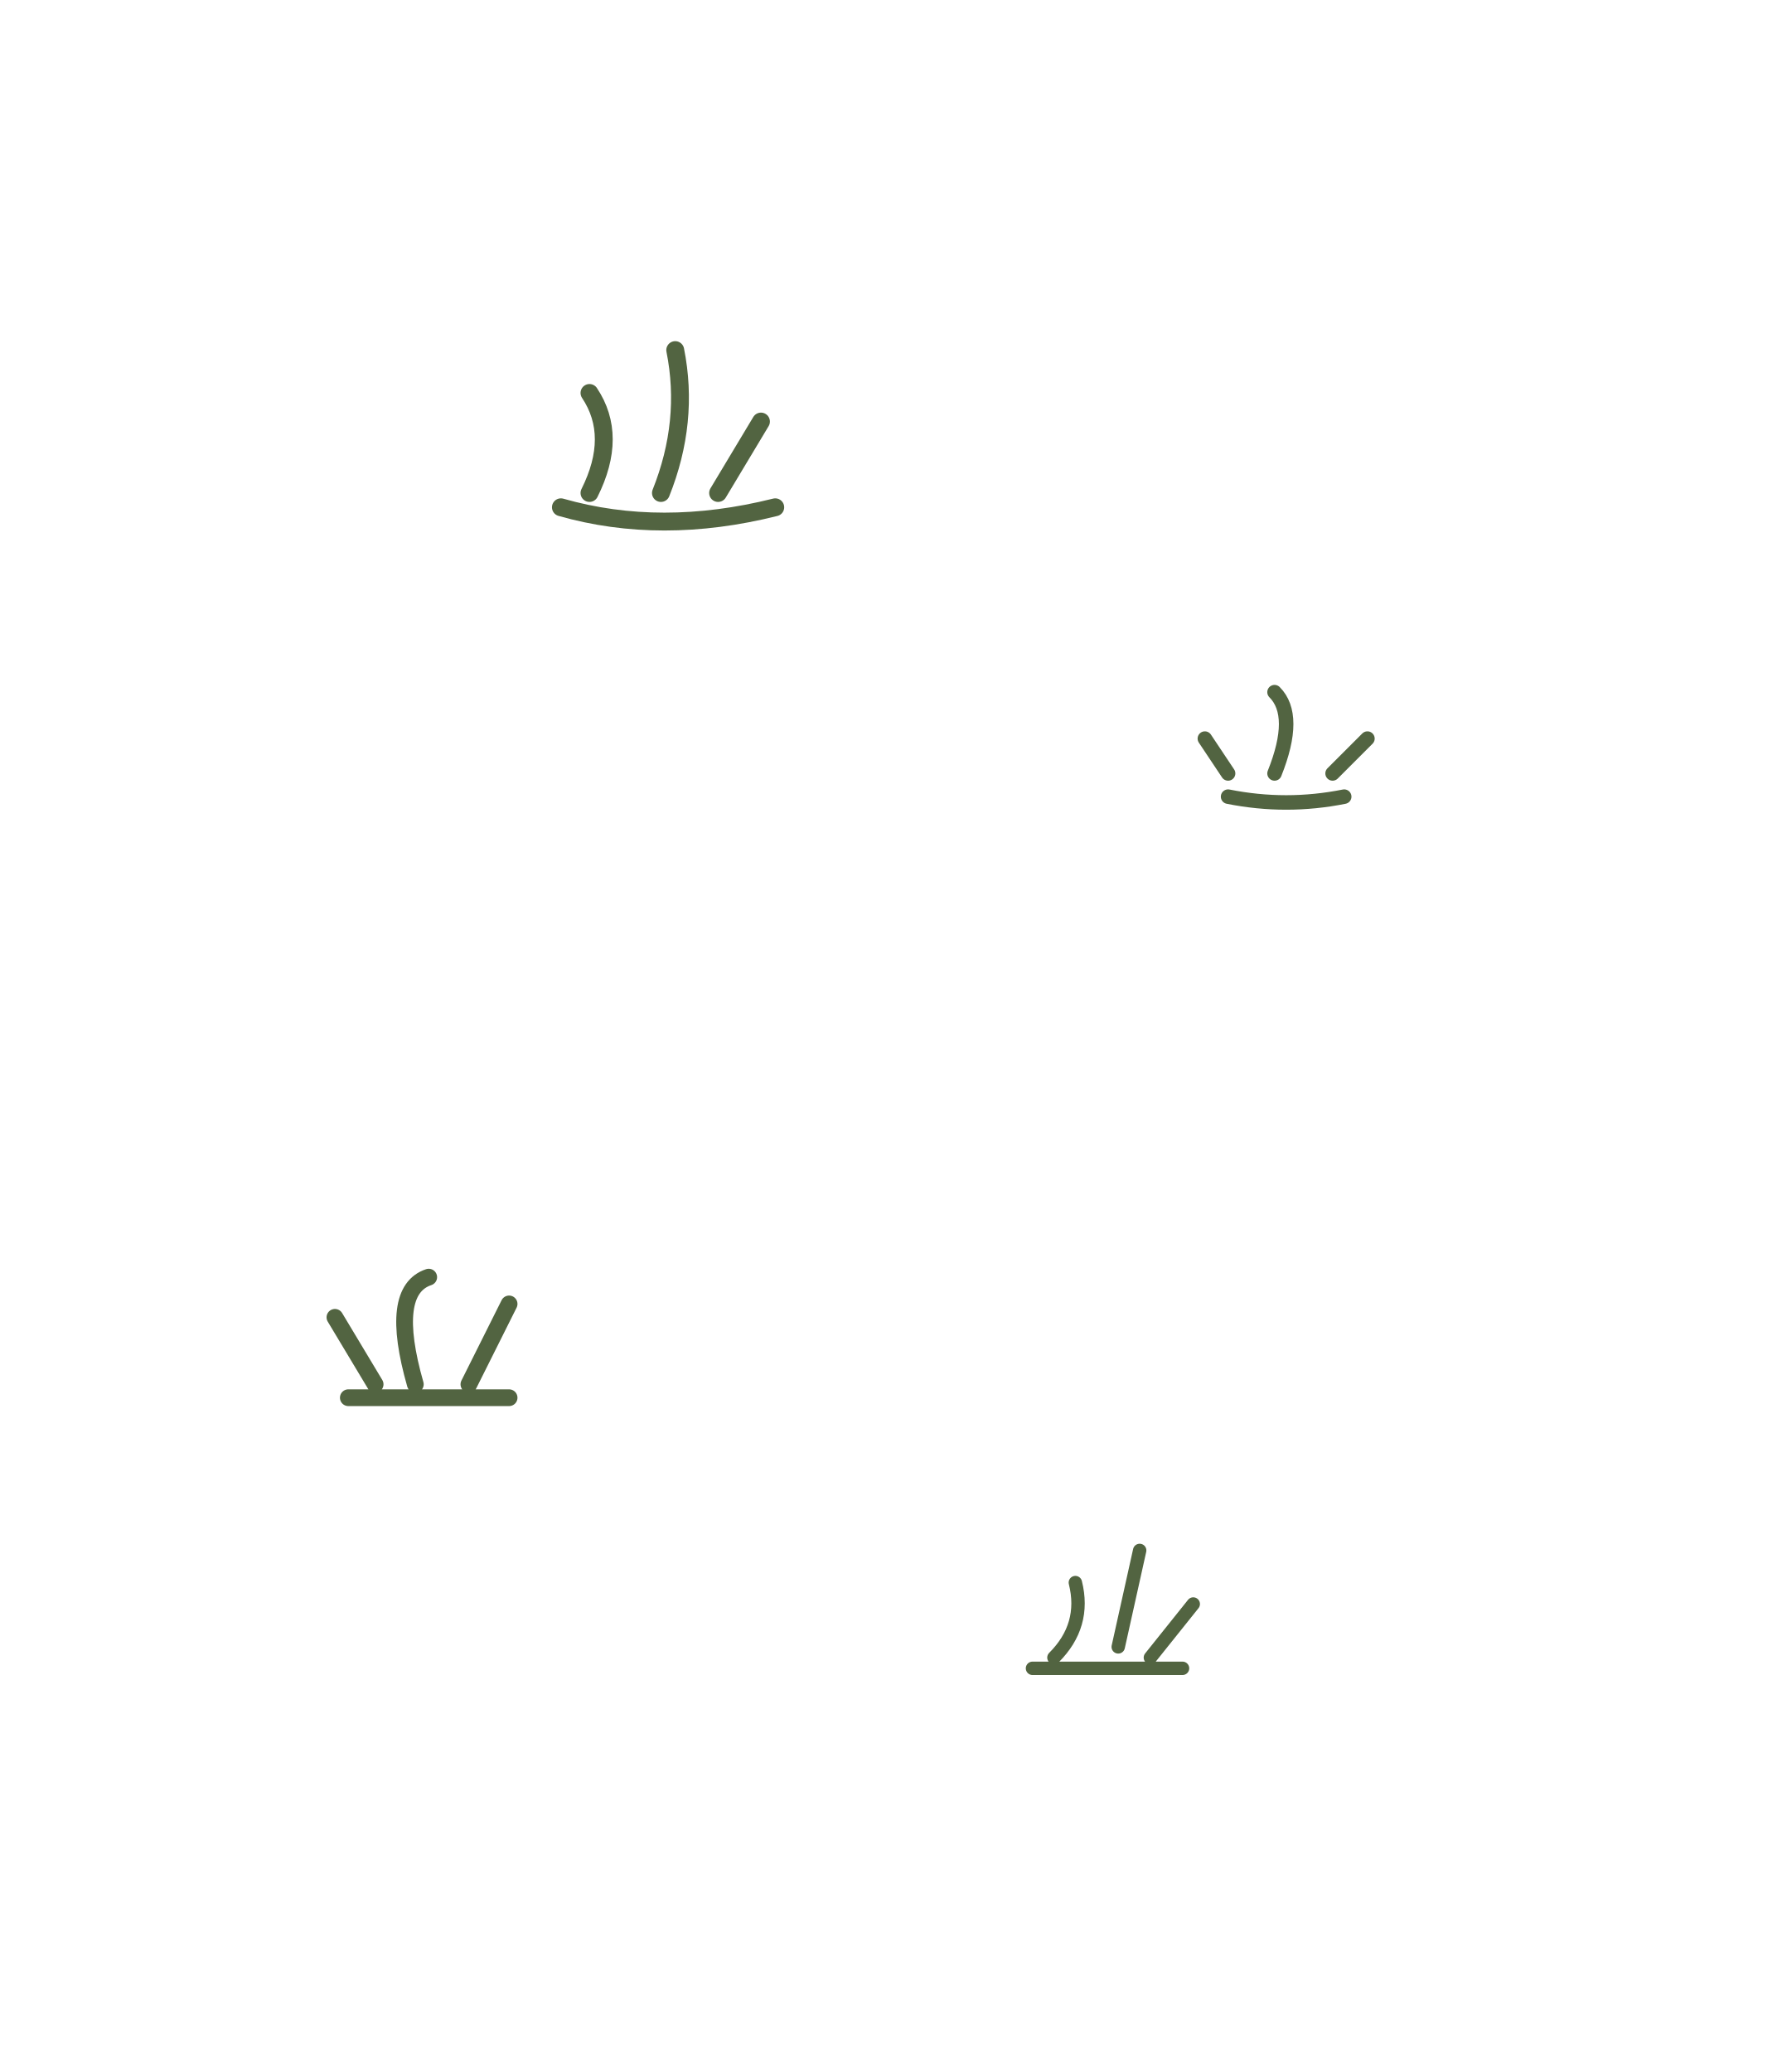
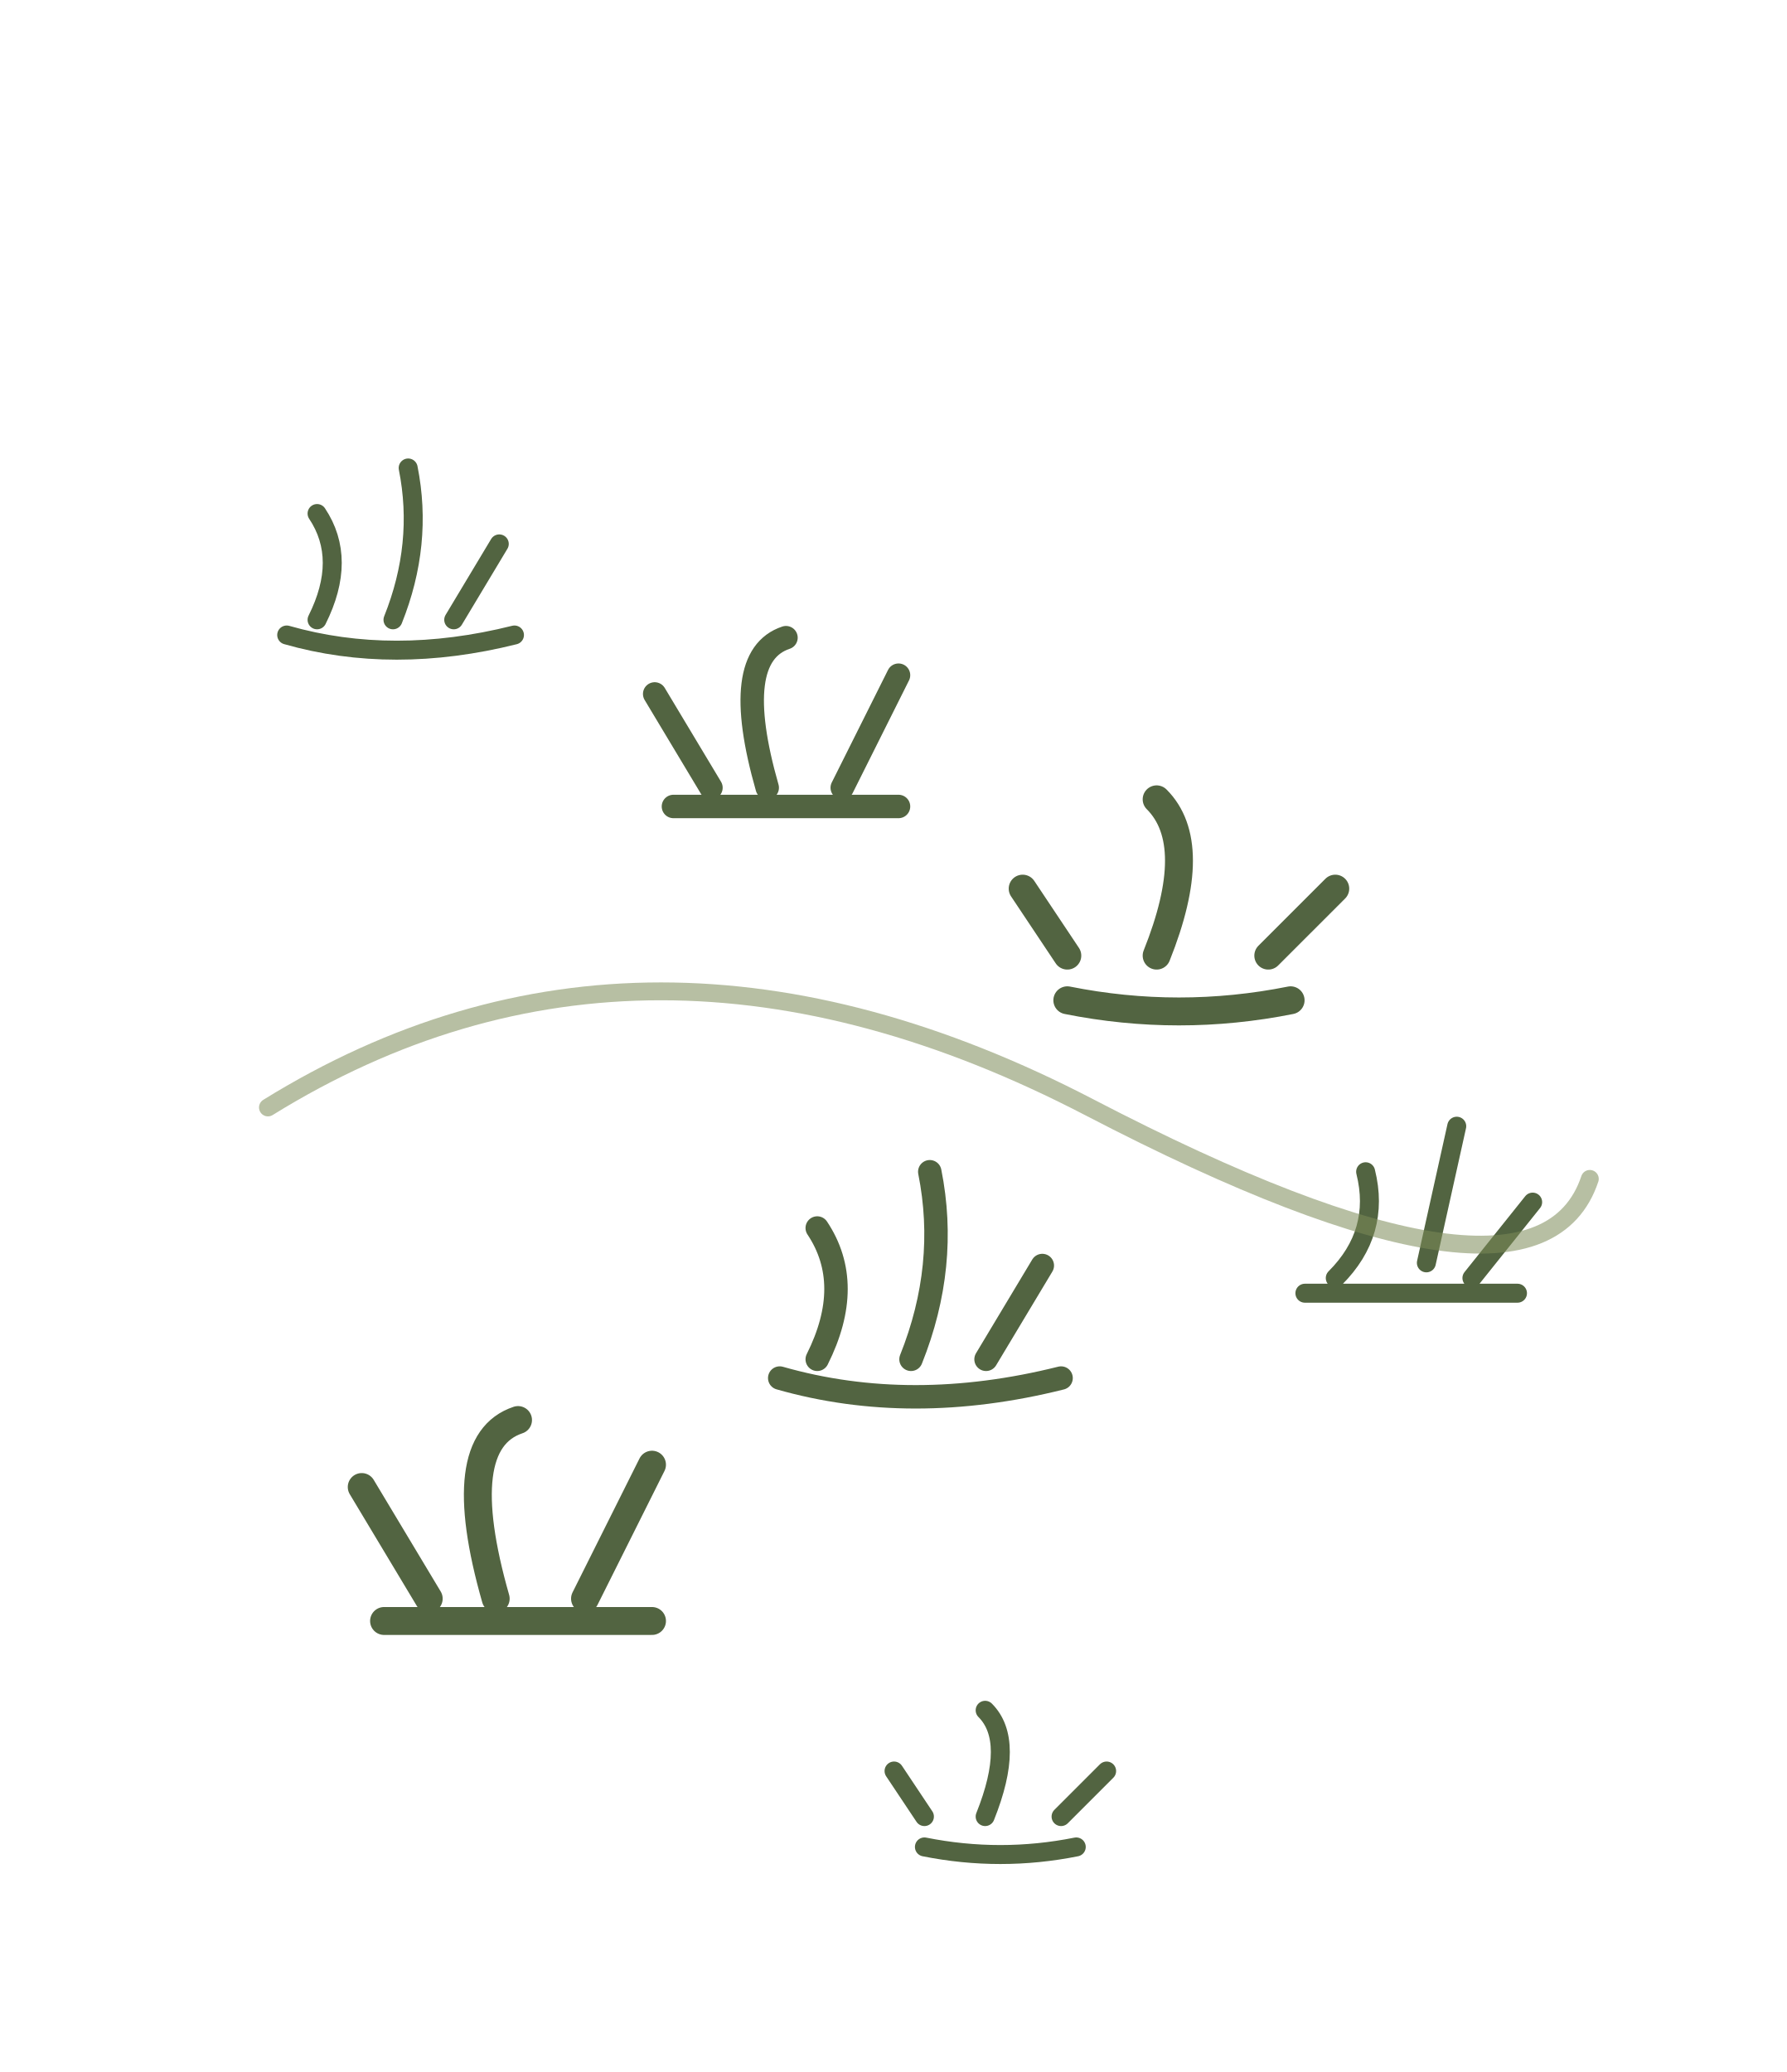
<svg xmlns="http://www.w3.org/2000/svg" viewBox="0 0 100 116">
-   <g transform="translate(37 26) scale(0.8)">
+   <g transform="translate(22 33) scale(0.85)">
    <path d="M-5 2Q-3 -2 -5 -5M0 2Q2 -3 1 -8M4 2L7 -3M-7 3Q0 5 8 3" fill="none" stroke="#526441" stroke-width="1.25" opacity="1" stroke-linecap="round" stroke-linejoin="round" />
  </g>
-   <g transform="translate(72 42) scale(0.65)">
+   <g transform="translate(44 42) scale(1.05)">
+     <path d="M-4 2L-7 -3M-1 2Q-3 -5 0 -6M3 2L6 -4M-6 3L6 3" fill="none" stroke="#526441" stroke-width="1.25" opacity="1" stroke-linecap="round" stroke-linejoin="round" />
+   </g>
+   <g transform="translate(66 51) scale(1.25)">
    <path d="M-5 2L-7 -1M-1 2Q1 -3 -1 -5M4 2L7 -1M-5 4Q0 5 5 4" fill="none" stroke="#526441" stroke-width="1.25" opacity="1" stroke-linecap="round" stroke-linejoin="round" />
  </g>
-   <g transform="translate(24 76) scale(0.75)">
+   <g transform="translate(79 69) scale(0.85)">
+     <path d="M-5 3Q-2 0 -3 -4M1 2L3 -7M4 3L8 -2M-7 4L7 4" fill="none" stroke="#526441" stroke-width="1.25" opacity="1" stroke-linecap="round" stroke-linejoin="round" />
+   </g>
+   <g transform="translate(51 74) scale(1.05)">
+     <path d="M-5 2Q-3 -2 -5 -5M0 2Q2 -3 1 -8M4 2L7 -3M-7 3Q0 5 8 3" fill="none" stroke="#526441" stroke-width="1.25" opacity="1" stroke-linecap="round" stroke-linejoin="round" />
+   </g>
+   <g transform="translate(29 87) scale(1.25)">
    <path d="M-4 2L-7 -3M-1 2Q-3 -5 0 -6M3 2L6 -4M-6 3L6 3" fill="none" stroke="#526441" stroke-width="1.25" opacity="1" stroke-linecap="round" stroke-linejoin="round" />
  </g>
-   <g transform="translate(62 91) scale(0.6)">
-     <path d="M-5 3Q-2 0 -3 -4M1 2L3 -7M4 3L8 -2M-7 4L7 4" fill="none" stroke="#526441" stroke-width="1.25" opacity="1" stroke-linecap="round" stroke-linejoin="round" />
+   <g transform="translate(56 100) scale(0.85)">
+     <path d="M-5 2L-7 -1M-1 2Q1 -3 -1 -5M4 2L7 -1M-5 4Q0 5 5 4" fill="none" stroke="#526441" stroke-width="1.25" opacity="1" stroke-linecap="round" stroke-linejoin="round" />
  </g>
+   <path d="M15 62Q36 49 61 62T89 66" fill="none" stroke="#7C8B58" stroke-width="1" opacity="0.55" stroke-linecap="round" stroke-linejoin="round" />
</svg>
